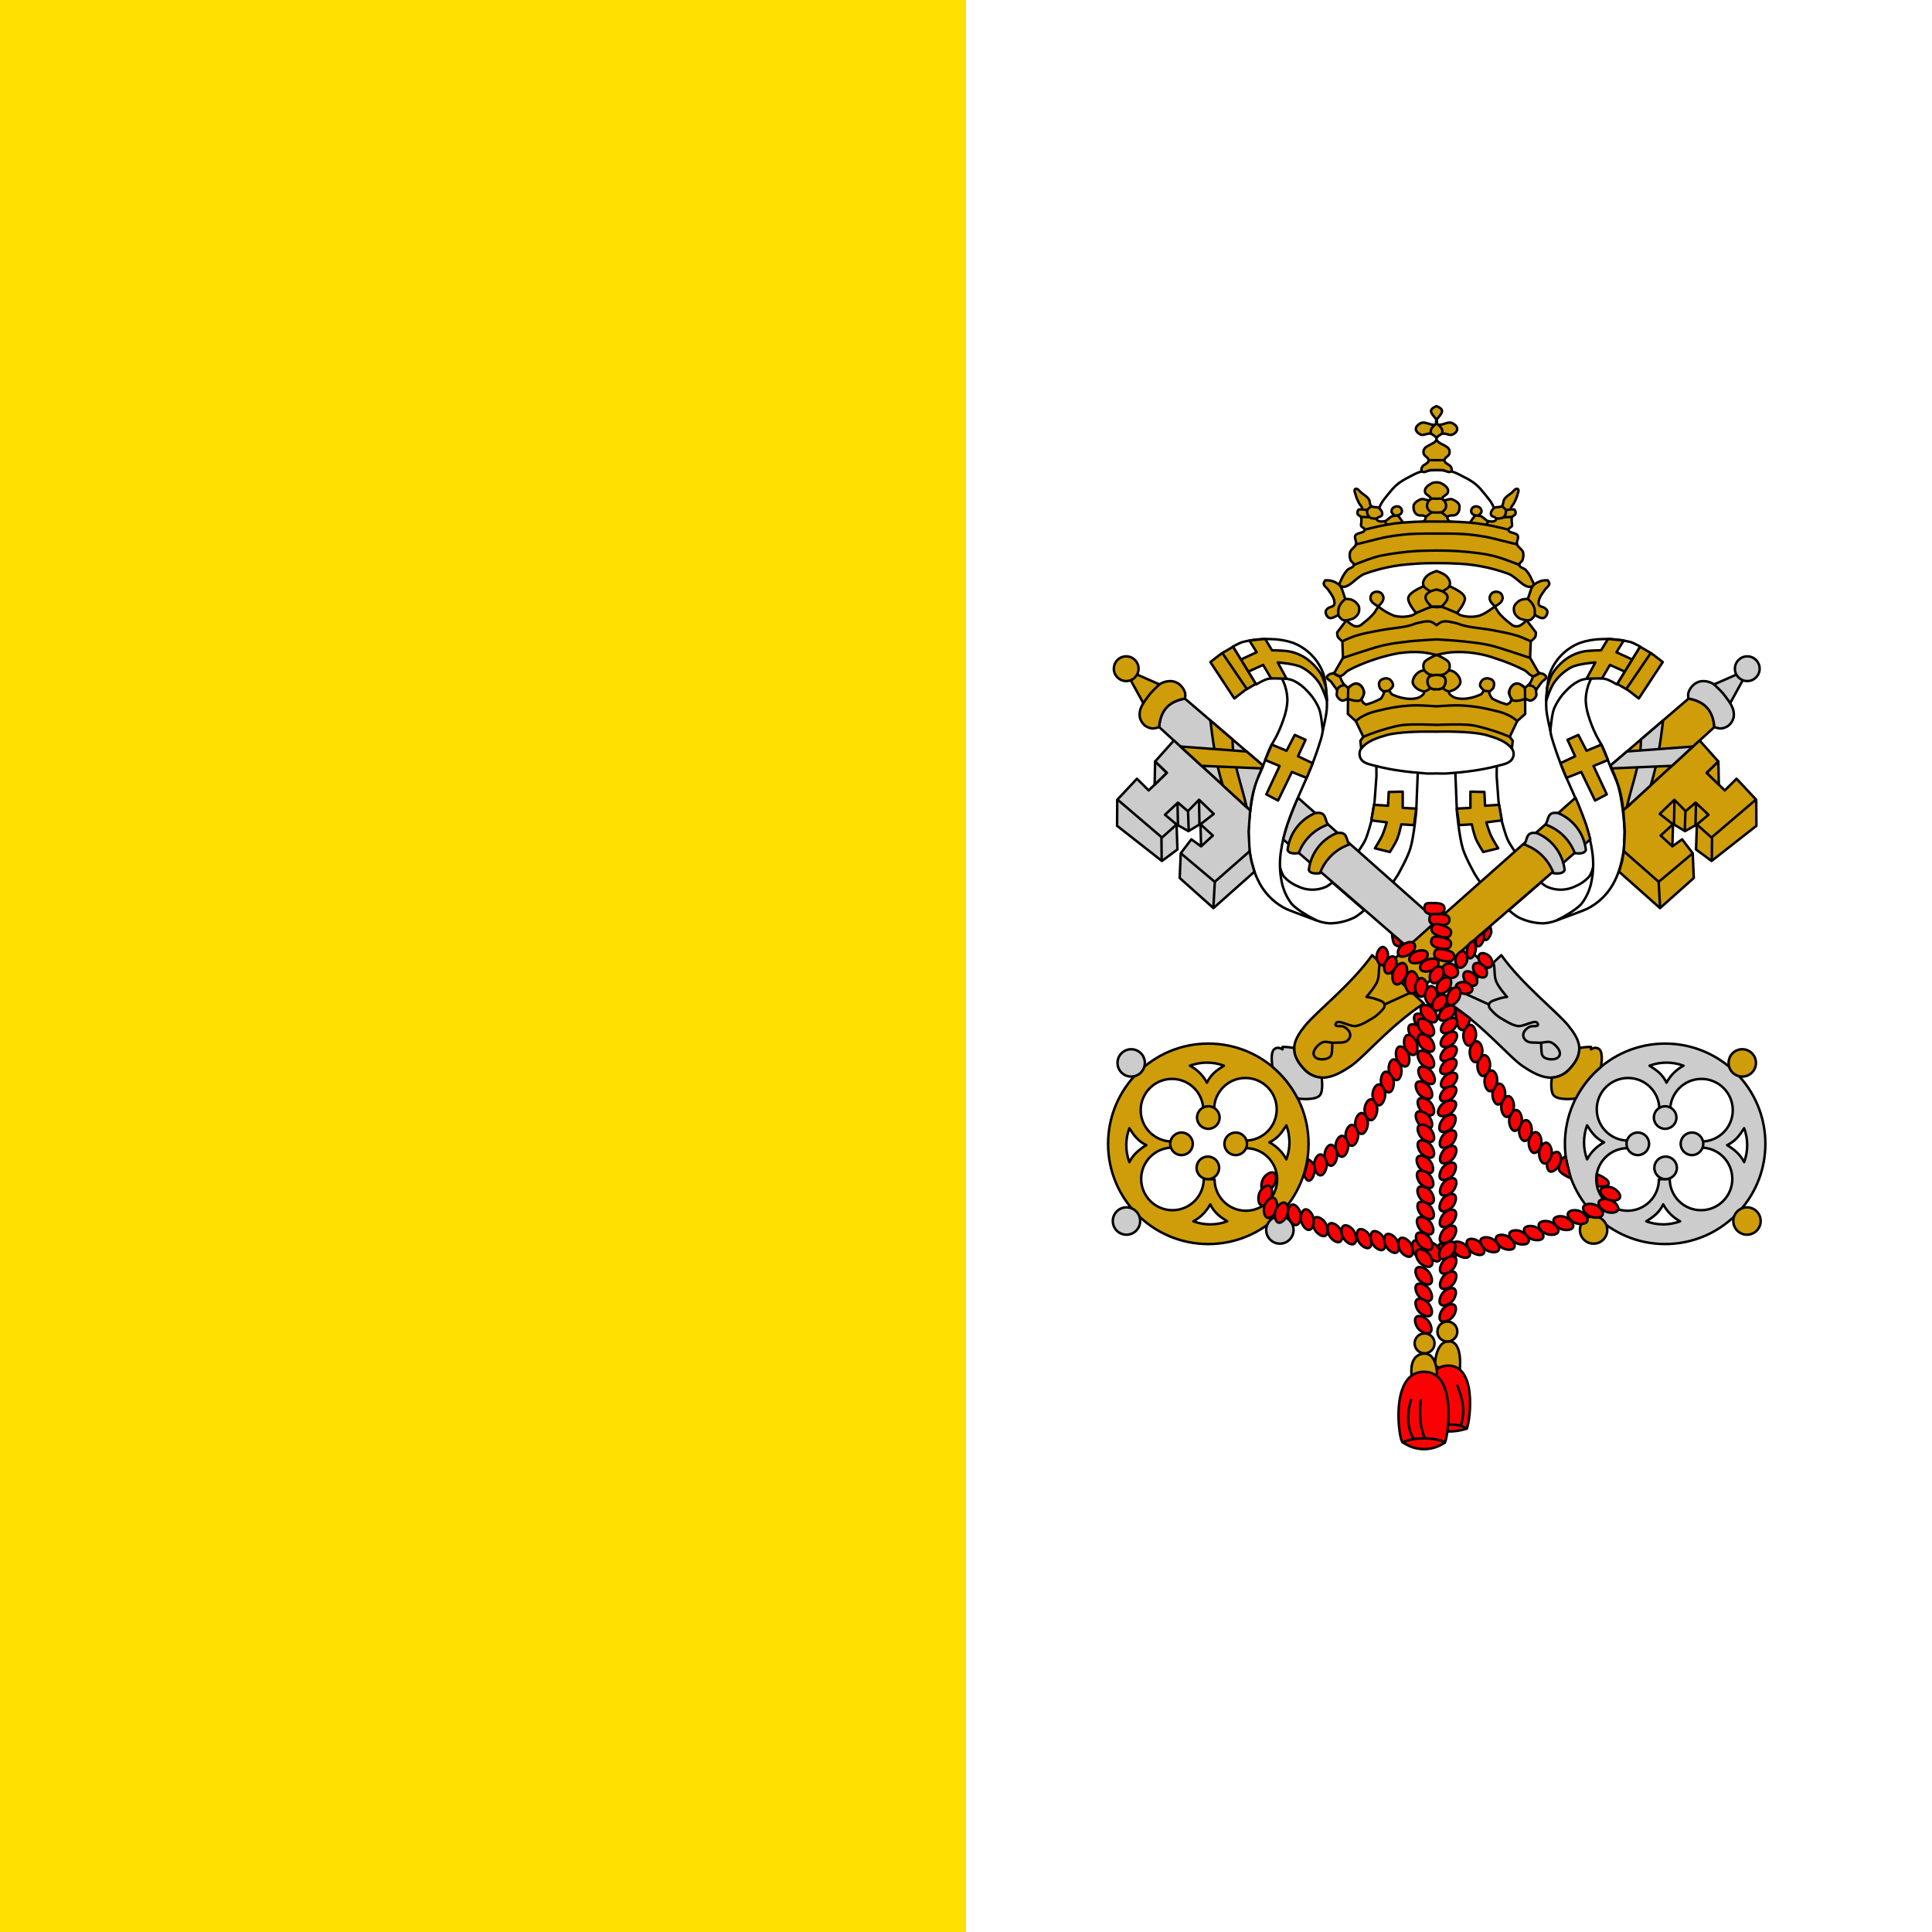
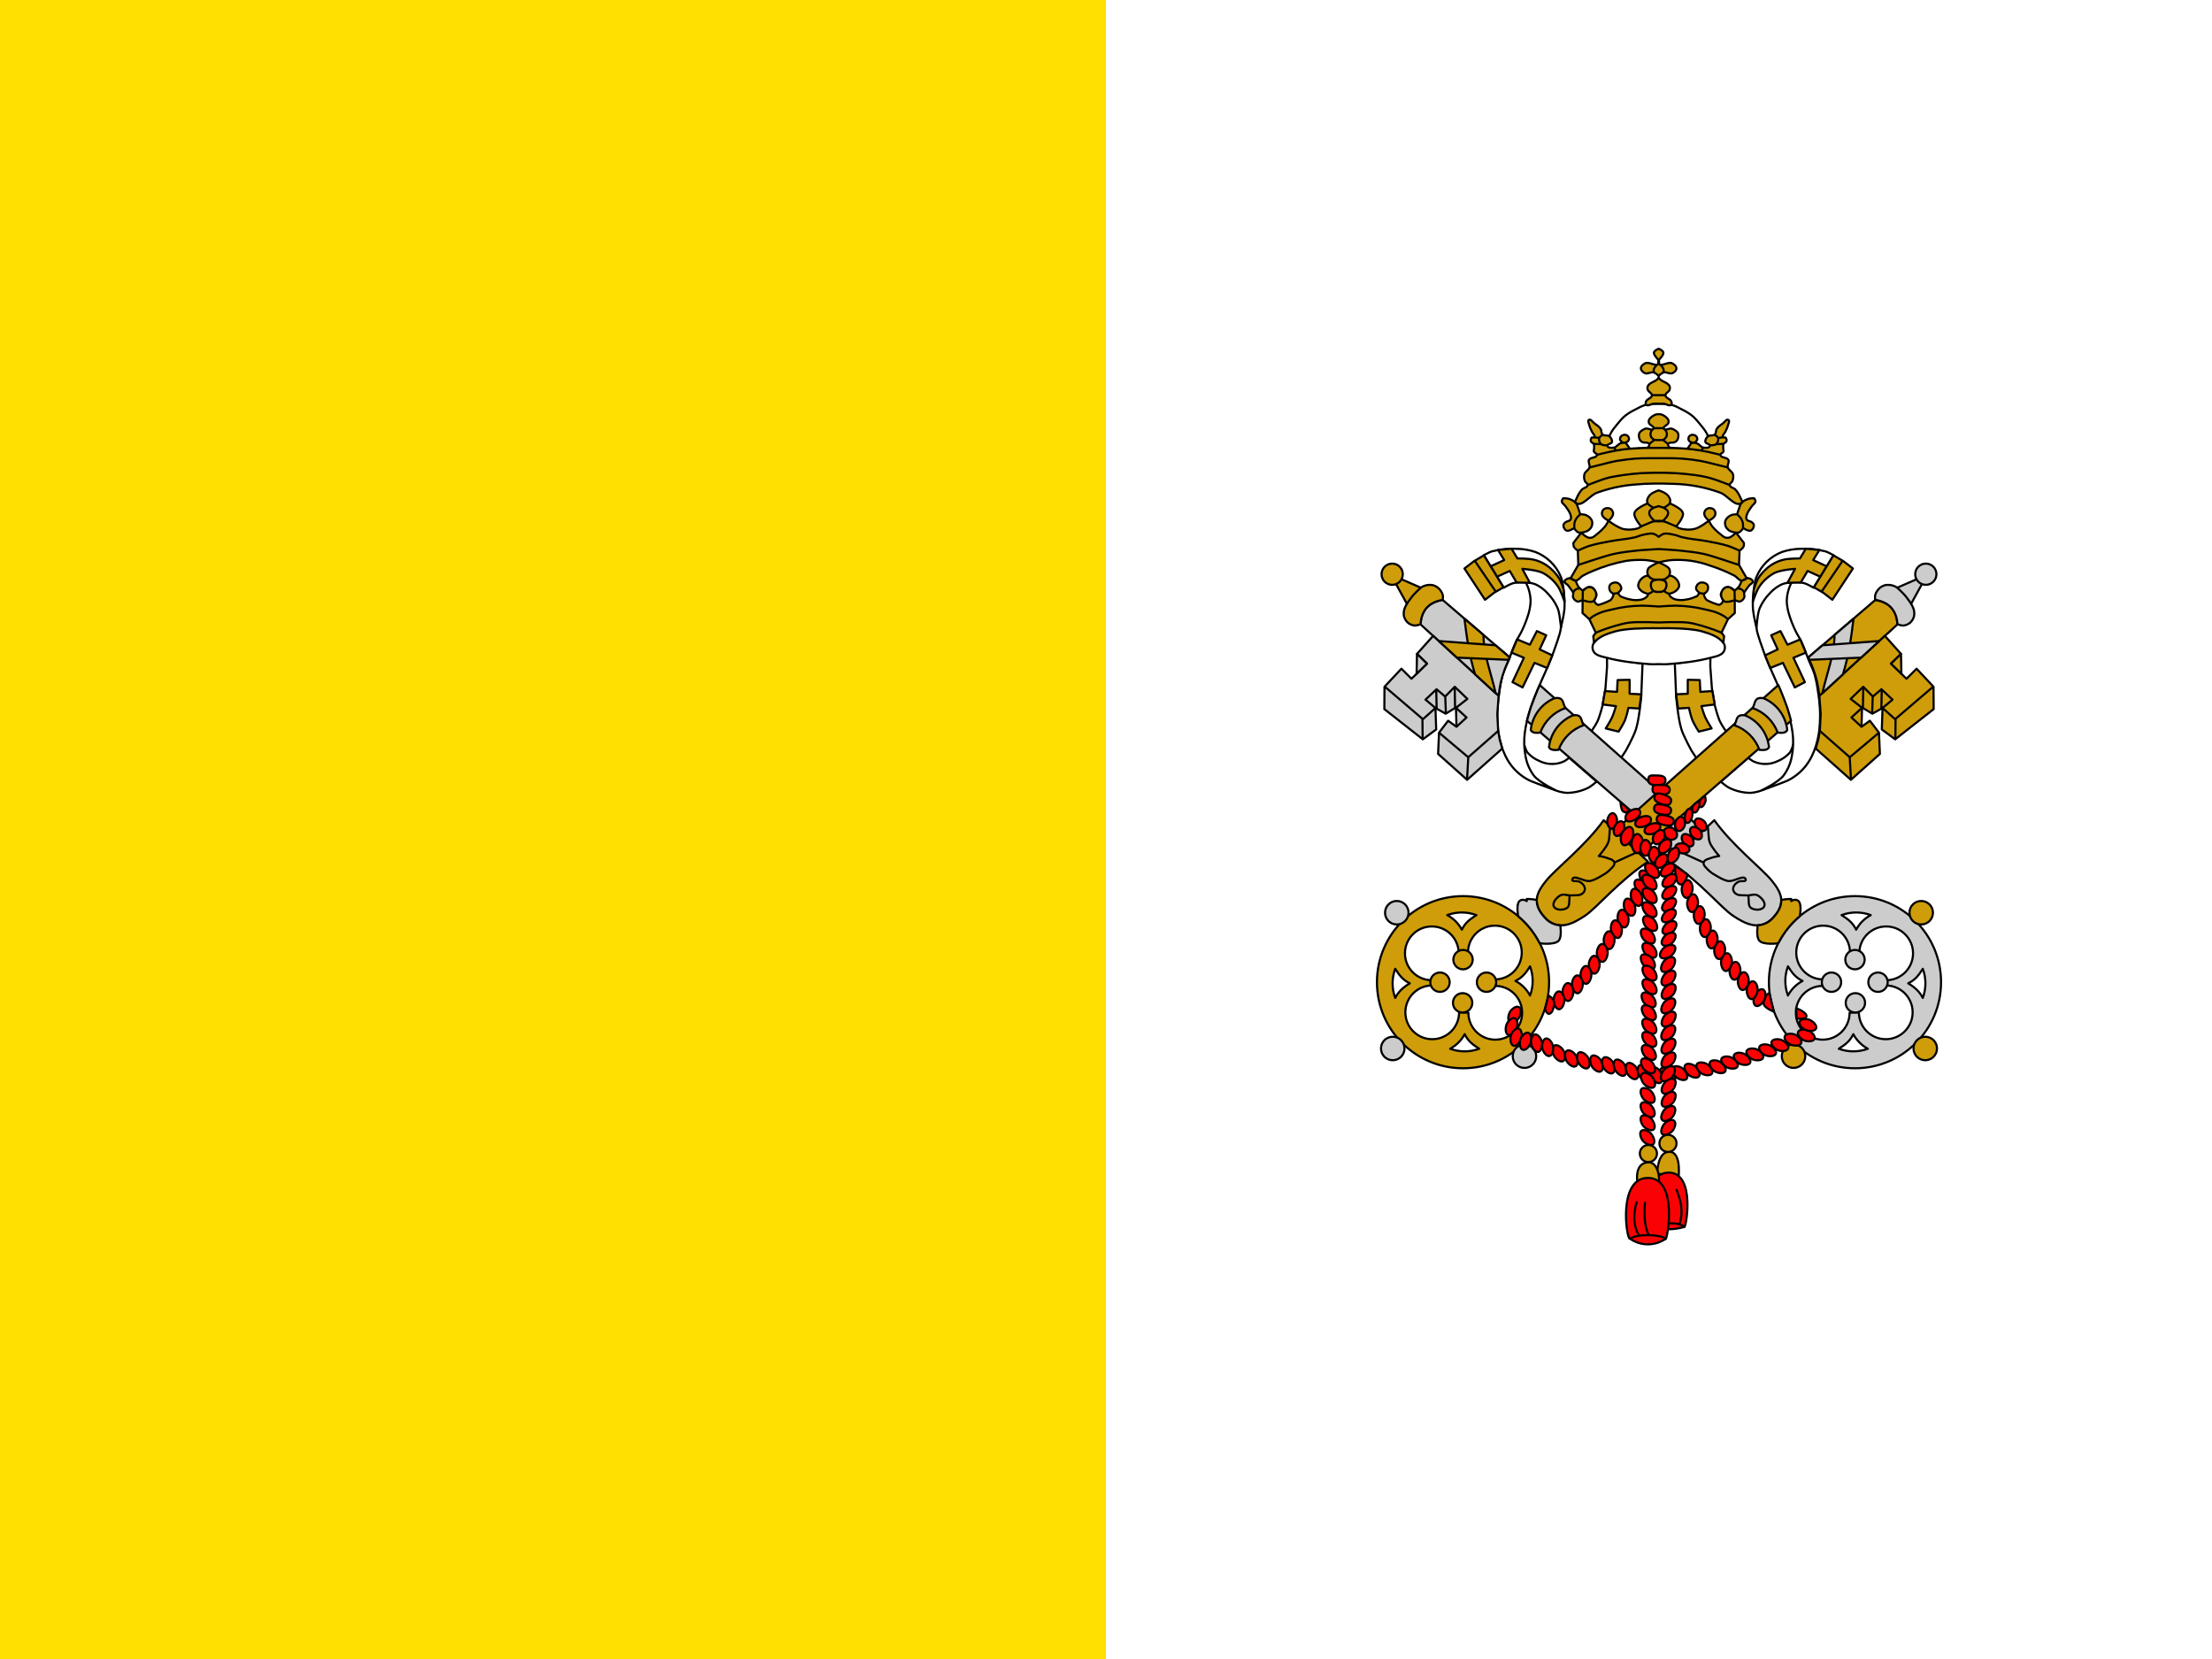
- <svg xmlns="http://www.w3.org/2000/svg" xmlns:xlink="http://www.w3.org/1999/xlink" id="flag-icons-va" viewBox="0 0 512 512">
-   <path fill="#fff" d="M256 0h256v512H256z" />
-   <path fill="#ffe000" d="M0 0h256v512H0z" />
+ <svg xmlns="http://www.w3.org/2000/svg" xmlns:xlink="http://www.w3.org/1999/xlink" id="flag-icons-va" viewBox="0 0 640 480">
+   <path fill="#fff" d="M320 0h320v480H320z" />
+   <path fill="#ffe000" d="M0 0h320v480H0z" />
  <g stroke="#000" stroke-linejoin="round" stroke-width="3.2">
-     <g fill="#ce9d09" stroke-linecap="round" transform="scale(.2048)">
+     <g fill="#ce9d09" stroke-linecap="round" transform="translate(123)scale(.192)">
      <g id="va-a">
        <path fill="#fff" d="m1781 990.3 16.2 3.8 25.6 4.2 11.8 1.3-2 50s-2.9 33-7.8 48.9c-3.6 11.7-15.7 33.2-15.7 33.2l-7.7 11.7-45.4-39.3s7.8-11 10.6-17c3.5-7.5 7.7-23.8 7.7-23.8l4.4-26 2.4-32.7zm-57 151.5 41.4 36s-8.4 7.4-13.4 9.7a74 74 0 0 1-31.6 7.3 58 58 0 0 1-22.3-6.2c-15.7-7.2-33-14.7-43.2-28.7-3.6-5-5-11.6-4.9-17.7.2-7 6.3-19.9 6.3-19.9s2.4 8.7 5.1 12a49 49 0 0 0 17.6 12.4 43 43 0 0 0 36.2 1.1c3.3-1.3 8.9-6 8.9-6z" />
        <path fill="#fff" d="M1658.7 877.7s3.2 6.6 4.2 10.1q2.9 9 3 18.6a79 79 0 0 1-3.2 18.6 171 171 0 0 1-10.3 26.3c-2.6 5.4-6 10.3-8.6 15.8-4.1 8.7-7 18-10.6 26.8-3 7.5-6.9 14.7-9.2 22.4-3 10.2-4.5 20.9-6 31.4a230 230 0 0 0-2.3 27.5c0 11 .3 22 2.3 32.6s5 21.2 9.8 31a79 79 0 0 0 31.8 34.8c5.5 3.4 11.9 5.3 18 7.8 8.3 3.3 25.4 9.3 25.4 9.3s-23.6-11.6-31.8-21.4a68 68 0 0 1-12.8-28.9 112 112 0 0 1-1.2-36.6 196 196 0 0 1 9.2-38.3c4.2-13.2 10-25.9 15.4-38.6 3.9-9.3 8.3-18.2 12-27.5q6.9-16.4 12.4-33.2c2.1-6.9 4.8-13.7 5.4-20.9a76 76 0 0 0-2.2-23.4 89 89 0 0 0-11.8-30.6 41 41 0 0 0-14.8-13.2c-5.7-2.9-12.5-5.4-18.9-4.1-2 .4-5.2 3.7-5.2 3.7" />
        <path fill="#fff" d="M1711.6 945.6s4.4-18 5.2-27.2q.8-11.8-.6-23.7c-1-8.7-1.5-17.8-4.9-25.9a68 68 0 0 0-38.2-37 92 92 0 0 0-28-4.8 130 130 0 0 0-38 4c-4 1.4-11.7 5.7-11.7 5.7l30 49s9.3-5.6 14.5-7a55 55 0 0 1 17-1.2c5.8.4 11.7 1 17 3.3a57 57 0 0 1 17.6 13.3 74 74 0 0 1 15 22c3 7.5 3.5 16 4.6 24.2.3 1.7.5 5.3.5 5.3" />
        <path d="M1717 906.7s-5.3-16.6-10.3-23.5a64 64 0 0 0-22.3-19.8c-9.4-4.7-31-6.2-31-6.2l11.4 21-20-.4-10.3-17.4-19.3 8.7-9.5-15.7 20.4-9.4-9.4-15.2 20.4-2 8.9 14.7s15.9 0 23.6 1.7a58 58 0 0 1 27.5 14.4 68 68 0 0 1 12 14.2c3 5.1 6.5 16.7 6.5 16.7z" />
        <path d="m1581.7 845 31.8 46.7m-18-54.8-15 8.8-14.3 11 31 47.1 13.7-10.6 14.1-8.2zm58.3 199 17.9-37 19.1 7.7 7.8-19-19-9 9.8-21.3-14-6.3-10.6 20.5-19.2-8-8.4 20 18.6 7.7-17.2 36.7zm143.2-11.1 18.1-.4v21l17.6.9-3 21.4-16.4-1s-2.7 12.5-5.1 18.4c-2.5 6.2-9.7 17.4-9.7 17.4l-19.4-4.8s7-11 9.7-17c2.4-5.4 5.7-16.6 5.7-16.6l-20-2.5 3.5-20.2 18.1 1.2z" />
      </g>
      <use xlink:href="#va-a" width="100%" height="100%" transform="matrix(-1 0 0 1 3717.8 0)" />
      <path fill="#fff" d="m1756.7 735.6-27.5 29.4 17 51 9.6 35.8-27.7 25.8 50.7 71-17.4 19.9a12 12 0 0 0-2.1 8.6q.5 4.3 3.6 7.3c4.5 4.1 11.3 5.1 17.3 6.7 21 5.6 42.9 8 64.6 9.7 4.7.4 14 0 14 0s9.4.4 14.1 0c21.8-1.6 43.6-4.1 64.7-9.7 6-1.6 12.7-2.6 17.3-6.7a12 12 0 0 0 1.4-15.9l-16.3-36 51.8-55.4-19.7-17.9-.5-43.2 17-51-25.5-25.7-23-61.2s-4.7-17.1-8.8-25c-2.4-4.6-5.8-8.7-9.2-12.8-4-4.9-8-9.9-12.8-13.9a85 85 0 0 0-14.6-9c-5.5-2.9-11-6-16.9-7.5-6.1-1.5-19-1.5-19-1.5s-12.7 0-18.9 1.5c-6 1.6-11.4 4.6-16.8 7.5a85 85 0 0 0-14.6 9c-4.9 4-8.9 9-12.9 13.9-3.3 4-6.7 8.2-9.1 12.9-4.1 7.8-8.9 24.9-8.9 24.9z" />
      <path d="M1963.3 933.1s-3.2-2.8-5-4a65 65 0 0 0-12-6c-5.5-2.2-11.5-3.3-17.3-4.7a197 197 0 0 0-44.3-5.7c-8.6 0-25.8 1.3-25.8 1.3s-17.2-1.3-25.8-1.3a195 195 0 0 0-44.3 5.7c-5.9 1.4-11.8 2.5-17.4 4.7a65 65 0 0 0-12 6c-1.7 1.2-5 4-5 4m218.8-42.7s-5.2-5.2-8.6-5.9a9 9 0 0 0-6.6 1.5 13 13 0 0 0-4 15.2c.8 2 2 4.3 4.1 5.2 4.8 1.9 15.4-2 15.4-2zm5.1-3.6c5.8.2 8 3.2 9.5 6.5m-243.2-2.9-.3 14s10.5 3.9 15.3 2c2-.9 3.4-3.1 4.2-5.2a13 13 0 0 0-4-15.2 9 9 0 0 0-6.6-1.5c-3.5.7-8.6 6-8.6 6zm-5.2-3.6c-5.8.2-8 3.2-9.4 6.5m198.1 1.4-8.4-1m-130 1 8.4-1m76 .8c-2.9-.4-7.6-4.2-7.6-4.2m-22.8 4.2c2.8-.4 7.6-4.2 7.6-4.2m141-19.3s-4.3 3.3-7.4 3.8l-1.2.7s-2 5.7-3.6 8.2a45 45 0 0 1-6.5 6.2s-4.8-4.1-7.7-5q-3.2-.8-6 .3a11 11 0 0 0-4.8 4.3c-1.4 2-2.7 4.6-2.6 7 .1 3 3.9 8.3 3.9 8.3l-2.6 4.5-3.7 2.3a90 90 0 0 1-19-7.5 19 19 0 0 1-4.4-9s4.5-2.7 5.6-5c1.2-2.5 1.6-6 .2-8.4-1.6-2.6-5.3-4-8.4-4a9 9 0 0 0-6.3 2.7c-1.6 1.8-3 4.5-2.5 7 .4 2.4 4.7 5.7 4.7 5.7s-1.8 4.6-3.8 5.5c-6 2.5-10 4-15.3 4.8a39 39 0 0 1-16.3 0 17 17 0 0 1-9-5.5c-.6-.9-.8-3-.8-3s6.5-1.7 9-3.7c2.6-2 5.3-4.6 5.9-7.8.5-3.2-1.2-6.6-3-9.2a18 18 0 0 0-7.6-6c-1.3-.6-4.3-.7-4.3-.7l-1 .9a15 15 0 0 1-4.7 3.8h-.1l-.2.1-1.1.6-.8.1-2.4.8s3.8 1.2 5 2.8q.9 1.4 1 3.3l.2 2q0 1.8-.7 3.4a9 9 0 0 1-1.7 3.5q-.7.9-1.6 1.4 0 0 0 0l-.2.1q-1.6 1-3.3 1.5c-1.4.4-4.2.1-4.3.1s5.5 0 7.6-1.6l.2-.1a11 11 0 0 0 3.8-7.2v-3q-.4-2.5-2.2-4.2c-2.4-2.1-9.3-2.4-9.4-2.4s-7 .3-9.4 2.4a8 8 0 0 0-2.3 4.2v3.1l.5 2.3q1 3 3.3 4.9l.2.1c2.2 1.6 7.6 1.6 7.7 1.6-.1 0-3 .3-4.3 0q-1.8-.6-3.4-1.6h-.1v-.1q-1-.5-1.7-1.4a9 9 0 0 1-1.7-3.5q-.5-1.6-.7-3.3l.2-2.1q.3-1.9 1.1-3.3c1.1-1.6 5-2.8 5-2.8l-2.5-.8-.7-.1-1.2-.6h-.1l-.1-.1a15 15 0 0 1-4.8-3.8l-1-.9s-3 0-4.2.7a18 18 0 0 0-7.6 6c-1.8 2.6-3.5 6-3 9.2s3.3 5.8 5.8 7.8c2.6 2 9 3.7 9 3.7s-.2 2.1-.8 3a17 17 0 0 1-9 5.5 39 39 0 0 1-16.3 0 59 59 0 0 1-15.2-4.8c-2-1-3.9-5.5-3.9-5.5s4.4-3.3 4.8-5.8c.4-2.4-1-5-2.6-6.9a9 9 0 0 0-6.2-2.8c-3.1 0-6.8 1.5-8.4 4.1-1.5 2.4-1 5.9.2 8.4 1 2.3 5.6 5 5.6 5a19 19 0 0 1-4.5 9 89 89 0 0 1-19 7.5l-3.6-2.3-2.6-4.5s3.7-5.2 3.8-8.2c.2-2.5-1.1-5-2.5-7.1a11 11 0 0 0-4.8-4.3q-2.8-1.1-6-.2c-3 .8-7.7 4.9-7.7 4.9s-4.8-3.8-6.5-6.2a49 49 0 0 1-3.7-8.2l-1.2-.7c-3-.5-7.3-3.8-7.3-3.8l-4.4 1s-4.1 2.1-4.2 4c0 2.8 3.8 4 5.5 6l4.1 5.7c1.2 1.8 2.9 3.4 3.5 5.5.6 2.3-1 5 0 7.2 1.2 2.7 3.7 5.4 6.7 6 2.6.5 7.6-2.6 7.6-2.6l-.2 19.9 10.3 9.3 9.7 20.3-3.8 5.2 1.1 10c7.5-9.6 20.5-13.8 32.2-17.2 15.7-4.5 44.6-4.8 58-4.7l7.3.1s44.3-1.4 65.2 4.6c11.7 3.4 24.7 7.6 32.2 17.2l1.2-10-3.9-5.2 9.7-20.3 10.3-9.3-.1-19.9s5 3.1 7.6 2.6c3-.6 5.5-3.3 6.7-6 1-2.2-.7-4.9 0-7.2.6-2 2.2-3.7 3.4-5.5q2-3 4.2-5.6c1.7-2.1 5.5-3.3 5.4-6 0-2-4.1-4.2-4.1-4.2zm-148.4-2.6c1 1 3 2.8 4.8 3.8l.2.1q.8.4 2 .7c2.8.8 7.8.3 8 .3h0c.1 0 5.1.5 8-.3l2-.7.2-.1c1.7-1 3.7-2.9 4.8-3.8q.8-1 1.3-2.2c1.1-2.7 1-6.1-.2-8.7-1.6-3-5.2-4.5-8.1-6.3-2.5-1.5-8-3.7-8-3.7a69 69 0 0 0-8 3.7c-3 1.8-6.6 3.3-8.1 6.3-1.3 2.6-1.4 6-.2 8.7q.5 1.2 1.3 2.2" />
      <path d="M1980.8 829.8s-11-5-16.6-6.9c-10.4-3.3-21.3-5.2-32-7.3-12.5-2.4-25.2-3-37.6-6-3.9-.8-7.5-2.7-11.5-3.5-5.4-1.1-11-2.9-16.4-1.7-3 .6-7.8 4.6-7.8 4.6s-4.9-4-7.8-4.6c-5.4-1.2-11.1.6-16.5 1.7-4 .8-7.6 2.7-11.4 3.6-12.4 2.9-25.2 3.5-37.7 6-10.7 2-21.5 3.9-32 7.2-5.6 1.8-16.5 6.9-16.5 6.9m197.4-45.1s5.4-2.9 7.3-5a10 10 0 0 0 2.7-5.3 9 9 0 0 0-2.3-6.5 9 9 0 0 0-6.2-2.2q-3 0-5.3 1.8a9 9 0 0 0-3 5.6c-.3 1.8.5 3.7 1.3 5.3a33 33 0 0 0 5.5 6.3m-151 0s4.1-3.8 5.4-6.3a9 9 0 0 0 1.4-5.3 9 9 0 0 0-3-5.6 8 8 0 0 0-5.3-1.8 9 9 0 0 0-6.3 2.2 9 9 0 0 0-2.2 6.5c.1 2 1.3 3.7 2.6 5.2 2 2.2 7.3 5 7.3 5zm-41.2 18-11.9 15.6s0 4 .8 5.8a24 24 0 0 0 5.9 5.7l.8 21.4-11.3 19.6-1 .2 7.3 3.8 1 .1c4.4-.3 7-5.2 10.9-7.4q7.3-4 15.2-7.2a240 240 0 0 1 50-15.1 142 142 0 0 1 29.5-1.2c6.6.5 19.4 3.4 19.5 3.4 0 0 12.9-3 19.5-3.4a141 141 0 0 1 57.8 8.3 240 240 0 0 1 36.9 15.2c3.8 2.2 6.5 7 10.8 7.4h1l7.3-4-1-.1-11.3-19.6.9-21.4s4.6-3.3 5.8-5.7c1-1.7.8-5.8.8-5.8l-11.9-15.6s-6 6-9.9 7.3q-3.2.9-6.5 0c-2.5-.8-4.4-2.9-6.5-4.5a84 84 0 0 1-12.9-12.1 70 70 0 0 1-5.3-8.7s-12.9 10.1-20.6 12.1c-7.6 2-16 1.6-23.5-.6-1.9-.6-5-3-5-3a42 42 0 0 0-26.4-8 42 42 0 0 0-26.4 8s-3.2 2.4-5 3a45 45 0 0 1-23.6.6 82 82 0 0 1-20.6-12.1s-3.1 6-5.3 8.7a84 84 0 0 1-12.9 12.1c-2 1.6-4 3.7-6.5 4.5q-3.2.9-6.4 0a37 37 0 0 1-10-7.3" />
      <path d="M1985.9 796.4s.4-5.7-.2-8.5a21 21 0 0 0-3.1-7c-1.5-2.3-5.7-6-5.7-6m-1.4 27.8s3.4.1 4.9-.6c2.6-1.3 6-6.3 6-6.3s6.7 4.6 10.4 4c1.8-.2 3.2-1.8 4.2-3.4a8 8 0 0 0 1.2-5.7c-.3-1.5-1.6-2.6-2.8-3.6-2.3-2-6.4-1.7-7.9-4.2-1.2-2-.5-4.9.2-7.1 1.4-4.8 4.7-8.7 7.5-12.8 1.7-2.6 5.3-4.4 5.6-7.5.2-1.6-2-4.6-2-4.6s-5.2-.1-7.7.6c-4 1.2-8.3 3-11.2 6.1-2.4 2.6-3 6.4-4.3 9.7-1 2.5-2.5 7.7-2.5 7.7s-6 0-8.7 1.2a17 17 0 0 0-8.7 7.7c-1.2 2.7-1 6.2 0 9 1.1 3 3.5 5.3 6.1 7 2.9 1.8 9.7 2.8 9.7 2.8M1740.8 775s-4.1 3.6-5.6 5.8a21 21 0 0 0-3.2 7.1c-.6 2.8-.1 8.5-.1 8.5m-17-45.5s-2.2 3-2 4.6c.4 3.1 4 5 5.7 7.5 2.7 4.1 6 8 7.5 12.8.6 2.2 1.3 5 .1 7-1.4 2.6-5.6 2.4-7.8 4.3-1.2 1-2.5 2.1-2.9 3.6a8 8 0 0 0 1.2 5.7c1 1.6 2.5 3.2 4.3 3.4 3.6.6 10.3-4 10.3-4s3.5 5 6 6.3c1.5.7 5 .6 5 .6s6.8-1 9.7-2.9c2.5-1.6 5-4 6-6.8 1-2.9 1.3-6.4 0-9.1a17 17 0 0 0-8.7-7.7c-2.6-1.3-8.7-1.2-8.7-1.2s-1.4-5.2-2.4-7.7c-1.3-3.3-2-7.1-4.4-9.7a25 25 0 0 0-11.2-6.1c-2.5-.7-7.7-.6-7.7-.6m135.6 14.3 8.4-2.4 8.3 2.4m-14.5 20s-6.5-5.8-7.7-9.8a8 8 0 0 1 .4-5.5c1.2-2.2 5.9-4.7 5.9-4.7s-7.1-3.4-9-6.6a9 9 0 0 1-.5-6.3 17 17 0 0 1 5.8-8c3.2-2.7 11.3-5.4 11.3-5.4s8 2.7 11.2 5.3a17 17 0 0 1 5.9 8.1c.5 2 .4 4.4-.6 6.3-1.9 3.2-9 6.6-9 6.6s4.8 2.5 6 4.7c.8 1.6.9 3.7.3 5.5-1.2 4-7.7 9.9-7.7 9.9l-6.1.4zm22.7-26.8s13.4 5.7 18 11.1c1.2 1.5 2.3 3.5 2.2 5.5-.5 7-10.3 18.2-10.3 18.2l-20-8.3h-12.9l-20 8.3s-9.8-11.3-10.2-18.2c-.2-2 1-4 2.2-5.5 4.5-5.4 18-11.1 18-11.1" />
      <path d="m1844.4 669.2 8-6.2 6.5.2-6.6-.2s-3.6-2.4-4.6-4.2a9 9 0 0 1-1-6c.5-2.7 2-5.5 4.4-6.9 2.3-1.3 7.8-.5 7.8-.5s5.5-.8 7.7.5c2.4 1.4 3.9 4.2 4.5 6.8.4 2 0 4.3-1 6-1 1.9-4.6 4.3-4.6 4.3l-6.7.2 6.5-.2 8 6.2m52.7 5.1-2.7 4.7m32.6-20-7.5 1m8.5 8.8-11.5.6m-1.5-13.8c1.5 1 4.2 2.9 4.6 4.6a10 10 0 0 1-3.1 9.2c-2.4 2-9.3 1.5-9.3 1.5m-181.7 33.6 17-4.2c8-2 16-4.2 24.2-5.7q14-2.4 28-3.5c11.8-.9 35.3-.6 35.3-.6s23.5-.3 35.2.6q14 1 28 3.5c8.2 1.5 16.2 3.8 24.3 5.7l17 4.2m-171.6-30.2 2.7 4.7m-32.7-20 7.5 1m-8.5 8.8 11.5.6m-6.4 16s12.5-3.2 18.8-4.5q10.5-2.2 21-3.7 12-1.4 24.3-2c9.6-.4 28.9-.3 28.9-.3s19.2 0 28.9.4a284 284 0 0 1 45.2 5.6c6.3 1.3 18.9 4.5 18.9 4.5M1781.6 671s-6.8.5-9.2-1.5c-2.5-2-4-6-3.2-9.2.7-2.4 5.6-5.2 5.6-5.2m63.1 74c-12 .8-24 1.5-35.8 3.7a220 220 0 0 0-36.2 9.7c-11.1 4-22.9 22.6-32 15.2-2-1.6.7-5 1.6-7.4a43 43 0 0 1 7.8-12.6c2.4-2.7 8-3 8.5-6.6.5-2.6-3.4-4-4.3-6.6a17 17 0 0 1-.5-10c1.2-4.1 6.5-6.2 7.7-10.3 1-3.6-2.5-7.8-.9-11.2 2.2-4.2 11.4-2.7 12-7.4.4-2.3-3.8-3-4.5-5.1-.6-1.6.3-3.3.3-5 0-2.1.4-4.5-.6-6.5-.9-1.7-3.7-2.1-4.3-4a6 6 0 0 1 1.1-5.4c1-1 3.7.4 4.3-.9 1.4-2.6-2.5-5.3-3.7-8-1.4-3.2-3.2-6.3-4-9.7-.6-2.7-3-7-.6-8.3 2.8-1.6 5.5 3.2 8 5.1 3.4 2.5 7.2 4.8 9.5 8.3 1.7 2.5.7 6.5 3 8.6 2.6 2.5 7.7.5 10.4 2.9 2.4 2 4.5 5.5 3.8 8.5s-7.6 2.9-7 5.8c.9 3.4 7 3.2 10.4 2.5 2-.3 3.5-2.2 5.1-3.4 1.4-1 2.4-2.2 4-2.8 1.6-.8 5.3-1 5.3-1l-2.1-.5s-3.2-2.5-3.5-4.3a6 6 0 0 1 1.6-5 8 8 0 0 1 5.5-2.2c1.7 0 3.5.7 4.6 1.9a6 6 0 0 1 1.7 4.8 6 6 0 0 1-2.3 3.7 13 13 0 0 1-4.6 1.5l2.3.6 6.1 8.5 26.6-1.5s3.3-3.3 2.6-5.2q-1-2.7-5.7-2.5c-8.5.4-10.3-6.8-10-12 .3-4.4 5.5-7.3 9.5-9 4-1.5 10.8 3.7 12.6-.1 1.5-3.3-5.8-5-7-8.5-.5-1.5-.5-3.4.2-4.8 1.8-3.6 5.7-6 9.4-7.7 1.6-.7 5-.8 5-.8s3.6.1 5.1.8c3.7 1.7 7.6 4.1 9.4 7.7.7 1.4.7 3.3.2 4.8-1.1 3.5-8.5 5.2-7 8.5 1.8 3.8 8.7-1.4 12.6.2s9.2 4.5 9.5 8.9c.3 5.2-1.4 12.4-10 12q-4.7-.2-5.7 2.5c-.6 1.9 2.7 5.2 2.7 5.2l26.5 1.5 6.1-8.5 2.3-.6s-3.3-.5-4.5-1.5a6 6 0 0 1-2.3-3.7c-.2-1.7.5-3.6 1.6-4.8s3-1.9 4.6-1.9q3.2 0 5.5 2.2c1.2 1.2 2 3.2 1.6 5s-3.5 4.3-3.5 4.3l-2.1.5s3.7.2 5.4 1c1.5.6 2.6 1.9 3.9 2.8 1.7 1.2 3.1 3 5.1 3.4 3.5.7 9.6 1 10.3-2.5.7-3-6.1-2.9-6.8-5.8-.7-3 1.3-6.5 3.7-8.5 2.7-2.4 7.9-.4 10.5-2.9 2.2-2 1.3-6 3-8.6 2.3-3.5 6-5.8 9.4-8.3 2.5-1.9 5.3-6.7 8-5.1 2.4 1.4 0 5.6-.6 8.3-.8 3.4-2.6 6.5-4 9.7-1.2 2.7-5 5.4-3.7 8 .7 1.3 3.3-.2 4.3.9a6 6 0 0 1 1.1 5.4c-.6 1.9-3.4 2.3-4.3 4-1 2-.5 4.4-.5 6.6 0 1.6.8 3.3.3 4.9-.8 2.1-5 2.8-4.6 5.1.7 4.7 9.9 3.2 12 7.4 1.7 3.4-1.9 7.6-.9 11.2 1.2 4.1 6.5 6.2 7.8 10.3 1 3.2.4 6.8-.6 10-.8 2.5-4.7 4-4.3 6.6.6 3.6 6.2 3.9 8.6 6.6q4.9 5.5 7.7 12.6c1 2.3 3.7 5.8 1.7 7.4-9.2 7.4-21-11.1-32-15.2a220 220 0 0 0-72-13.4c-7-.4-21-.4-21-.4s-14 0-21 .4m31.1-133.7-10.1.1-10.2-.1m17-33.9c2.6-5.6-2-9.7-6.8-13.8-4.8 4-9.4 8.2-6.8 13.8m14.1 46.8c3.9.2 8.6 4.2 11.6 1.7 1.3-1.2.7-3.7 0-5.3-1.6-3.8-8.4-4.7-8.7-8.8-.3-3.5 5.1-5.2 6.3-8.5q.8-2.7 0-5.3c-2.8-6.6-14.5-7-16.6-13.7-.9-3 6-6.5 6.8-6.9 4.4-1.9 9.7 2.7 14 .8 3-1.2 6.1-4.1 6-7.3 0-3.4-3.6-6.3-6.8-7.7-6.1-2.6-16.2 6-20 .5-3.4-5.1 8.7-11.1 7-17-.7-2.9-7-5.3-7-5.3s-6.1 2.4-6.9 5.3c-1.6 5.9 10.5 11.9 7 17-3.7 5.5-13.8-3.1-20-.5-3.1 1.4-6.8 4.3-6.8 7.7 0 3.2 3.1 6 6 7.3 4.3 1.9 9.7-2.7 14-.8.9.4 7.7 4 6.8 6.9-2 6.7-13.7 7-16.5 13.7a8 8 0 0 0 0 5.3c1.1 3.3 6.6 5 6.3 8.5-.3 4.1-7.2 5-8.7 8.8-.7 1.6-1.4 4.1 0 5.3 3 2.5 7.7-1.5 11.6-1.7 2.4-.2 7.3 0 7.3 0s4.8-.2 7.3 0" />
      <path fill="none" d="M1953.7 953.5s-7.1-3-10.8-4.3a258 258 0 0 0-20-6.5c-6.6-1.8-13.2-3.7-20-4.5-14.6-1.6-44-.2-44-.2s-29.4-1.4-44 .2c-6.8.8-13.5 2.7-20 4.5a258 258 0 0 0-30.9 10.8M1966 731s-12-4.8-18.1-6.9q-7.6-2.7-15.5-4.8-9.6-2.3-19.4-3.5a387 387 0 0 0-54.1-3.4s-17.2.1-25.8.6a377 377 0 0 0-47.8 6.3q-7.8 2-15.4 4.8c-6.1 2.1-18 6.9-18 6.9m-14.2 120.4s17.5-6 26.4-8.7c9.1-2.8 18.2-6 27.5-8 11.2-2.5 22.6-3.7 34-5 11-1.1 33.3-2.3 33.3-2.3s22.2 1.2 33.3 2.4c11.3 1.2 22.8 2.4 34 4.8 9.3 2 18.3 5.3 27.5 8.1l26.4 8.7" />
    </g>
-     <g fill="#ccc" transform="scale(.2048)">
+     <g fill="#ccc" transform="translate(123)scale(.192)">
      <g id="va-b">
        <path d="m1533.3 904 101.2 86.8s-5.2 11.2-7.3 17a143 143 0 0 0-9.3 41l-118-108c1.7-24.7 15.6-33.5 33.4-36.8z" />
        <path d="m1519 958.2-24.3 27.2 15.2 14.6-23.5 22.8-15.2-15.1-25.5 27.2-.2 33.7 58 45.5 20.1-14.9-1.1-32.3 15.4 8.6 15.5-9.4.8 29.1-12.6-9.1-13.7 18-1.4 32 43.7 39 53-47.1-4-14.1-2.2-12.7-1.3-25.1 2-27.5z" />
        <path d="m1494.7 985.4-.6 30 15.6-15.3z" />
        <path fill="none" d="m1572 1140.4-1.9 34.3m-18.6-139.7.6 31.8m-14.8-17.3.9 25.8m-14.5-36.3.6 29m-21.4 15.2.3 30.6m24.7-9.7 44 37 45.1-39.6m-171-66.9 57.6 49.2 18.9-16.9-15-12.6 16.7-15.7 12.9 11.1 14.5-14.8 19 18.3-17.2 13.4 16 14.6-15.2 14" />
        <path d="m1901.3 1229.3 48.7 44.6 10.7 31.5-62.6-6.7-35.7-35.3-38-35.2-164-142.1s3.5-13.1 5.6-19.5q5-13.9 10.6-27.5l3-6.8 183 162.3z" />
        <path d="M1942.7 1236c27 38 72.7 73.7 86.5 90.9 13.9 17.2 22.8 33.5 2.6 55.5s-43 9.5-61.1-2.6-49.6-51.3-94.8-81.3z" />
        <path d="m1926.7 1299.8-35.2-16m41-38.2c2.4 8 .5 16.8 3.6 24.4 3 7.6 14 20 14 20s-7 1-10.3 2.2c-4.7 1.9-12 2.7-13.1 7.7-1 4.3 4 8 7 11.2q4.7 4.5 10.4 7.6c6.1 3.6 12.4 7.6 19.4 8.9 8.7 1.6 25.1-10.8 26.6-2 .6 3.6-7.4 1.3-10.7 3-7.8 3.8-11.6 12-4.8 17.8 4.4 3.7 11.3 2.4 17 2.9 5.5.4 11.7-2.8 16.5 0 5.6 3.2 12.7 11 9.7 16.8-3 6-14.5 5.8-20 2-4-3-2.9-9.5-3.5-14.4v-4.4" />
        <circle cx="2154.7" cy="1480.1" r="129.7" />
        <path fill="#fff" d="M2106.1 1485.7a40.5 40.5 0 1 0 40.5 40.4l14-.6a40.5 40.5 0 1 0 40.5-40.5l.6-7.9a40.5 40.5 0 1 0-40.5-40.5l-14-1.2a40.5 40.5 0 1 0-40.5 40.5z" />
        <circle cx="2154.7" cy="1446.1" r="14.6" />
        <circle cx="2189.4" cy="1480.1" r="14.6" />
        <circle cx="2155.3" cy="1511.2" r="14.6" />
        <circle cx="2119.3" cy="1480.1" r="14.6" />
        <path fill="#fff" d="M2152.2 1558.4c-5.3 11-12.6 16-21.9 22a63 63 0 0 0 43.8 0 54 54 0 0 1-21.9-22zm-76.5-80.2c-11-5.3-16-12.6-22-22a63 63 0 0 0 0 44 53 53 0 0 1 22-22zm159.2 3.6c11-5.3 16-12.6 22-21.9a63 63 0 0 1 0 43.9c-4.7-9.3-12-16-22-22zm-78.4-80.8c-5.3-11-12.6-16-22-22a63 63 0 0 1 44 0 53 53 0 0 0-22 22z" />
      </g>
      <g fill="#ce9d09">
        <g id="va-c">
          <path d="M1533.5 903.8s.7-5 0-7.4a23 23 0 0 0-6.6-10.2 20 20 0 0 0-9.2-4.6 25 25 0 0 0-17.7 4.2l-15 6.2-5.5 17.7s-3.2 5.6-4 8.7a23 23 0 0 0-.5 10.1c1 3.9 3.2 7.6 6.3 10.2a19 19 0 0 0 10.3 4 28 28 0 0 0 8.3-1.9c1.6-18.6 9.9-32.8 33.5-36.9z" />
          <path d="m1500.3 885.6-38.8-17-3.1 3 21 38.2s6-8.7 9.4-12.7c3.6-4.1 11.5-11.5 11.5-11.5z" />
          <circle cx="1457.3" cy="865.3" r="16" />
          <path d="M1566.2 932.3c3.4 28 7.3 55.9 16 83.8l31 28.5c-6.5-29.3-18.4-58.5-18.3-87.7z" />
          <path d="m1613 972.4-85.4-6.4 27.2 25 78 3.3 1.2-4zm105.4 94.6a62 62 0 0 0-37.9 37c-6.4.7-12.3.7-14.4-4a59 59 0 0 1 35.7-47.8c15-2.8 12.2 8.9 16.6 14.7zm27.5 25.8a62 62 0 0 0-37.9 37.2c-6.3.5-12.3.6-14.4-4.1a59 59 0 0 1 35.8-47.8c15-2.8 12.1 8.9 16.5 14.7zm312.8 261.9a72 72 0 0 0-15.1 1.5c.3 8-3 16.6-11.8 26.2a33 33 0 0 1-23.7 12s-2.8 17.7 2.6 23.3c6.3 6.6 27.1 3.9 27.1 3.9l1.8-1.1a130 130 0 0 1 31.9-39.8l.3-1.3s3-16.5-2.1-21.5c-2.4-2.3-6.6-3-11 0z" />
          <circle cx="2254.5" cy="1375.4" r="17.7" />
          <circle cx="2260.6" cy="1580" r="17.7" />
          <circle cx="2062.1" cy="1591.6" r="17.7" />
        </g>
      </g>
    </g>
-     <g fill="#ce9d09" transform="matrix(-.2048 0 0 .2048 761.5 0)">
+     <g fill="#ce9d09" transform="matrix(-.192 0 0 .192 837 0)">
      <use xlink:href="#va-b" width="100%" height="100%" />
      <use xlink:href="#va-c" width="100%" height="100%" fill="#ccc" />
    </g>
-     <g fill="#fa0204" transform="scale(.2048)">
+     <g fill="#fa0204" transform="translate(123)scale(.192)">
      <path id="va-d" d="M1869.2 1175.8c0 5.4-4.5 7.4-13.3 7.4q-12.9.1-12.7-7.9c.2-8 4-6.7 12.7-6.7 8.8 0 13.3 1.8 13.3 7.2z" />
      <use xlink:href="#va-d" width="100%" height="100%" x="6.4" y="14.3" />
      <path d="M1877.3 1208.7c-1.7 5-6.7 5.6-15 2.7-8.2-3-11.2-6.6-9.4-11.7s6-5 14.3-2.1c8.2 2.9 12 6 10.1 11z" />
      <path id="va-e" d="M1877.5 1222.5c-1 5.3-5.9 6.4-14.4 4.7q-12.7-2.5-11-10.3c1-5.3 5.3-5.8 13.8-4s12.7 4.3 11.6 9.6z" />
      <use xlink:href="#va-e" width="100%" height="100%" x="4" y="16.1" />
      <path d="M1921.7 1216.2c-2.6-.7-2.3-5.3-1.6-7.9 1.2-4 8.4-9.1 8.4-9.1s1.8 5.6 1 8.2c-1.2 3.7-4 9.8-7.8 8.8z" />
      <path d="M1912.3 1224.4c-2.8-.6-3.2-5.5-2.5-8.3 1.2-4.3 9.7-9.3 9.7-9.3s1.5 6 .5 8.8c-1.3 3.7-3.9 9.7-7.7 8.8zm-10.8 15.6c-4.3-1.1-3.8-8.8-2.6-13 1-3.6 3.7-9.2 7.2-8.3 4.2 1 4.2 8.3 3.1 12.5-.9 3.8-4 9.8-7.7 8.8z" />
      <path d="M1888.7 1252.2c-4.2-1-6-7.6-5.1-11.9s5.3-10.4 9.7-9.4c4.5 1 6 8.3 5 12.8-1 4.1-5.4 9.4-9.6 8.5zm-2.2 7.4c-1 5-7.5 6.8-11.5 5.5s-9.5-7.1-8.4-12.5c1.2-5.4 8.2-6.8 12.3-5.2 3.9 1.5 8.7 7.2 7.6 12.2zm-85-49.3s5.1 2.5 7.3 4.8c2.3 2.4 5.1 3.3 3.7 6.9s-5.8 2.4-8.1-.2c-2.1-2.3-3-11.5-3-11.5zm25.3 8.7c5.3 1.1 5.1 7.2 2.5 11-2.8 3.8-10.9 8.9-16.4 7.8s-4.8-7.8-1.8-11.7c2.9-3.6 10.6-8 15.7-7z" />
      <path id="va-f" d="M1844.3 1230.5c4.8 2.2 3.4 8.1 0 11.2-3.6 3.2-12.6 6.3-17.7 4-5.2-2.2-3-8.6.8-11.7 3.6-3 12-5.6 16.9-3.5z" />
      <use xlink:href="#va-f" width="100%" height="100%" x="14" y="10.7" />
      <path d="M1863 1250.7c4.8.7 6 7.4 4.6 11.7-1.6 4.5-7.5 10.6-12.5 9.8s-6-8-4.2-12.6c1.6-4.2 7.3-9.7 12-9z" />
      <path d="M1875.1 1265.3c4 2.3 3 9.6.4 13.6-2.7 4.1-9.8 8.6-14 6.2-4.2-2.5-2.7-10.3.2-14.4 2.8-3.8 9.5-7.6 13.4-5.4zm-86.1-39.9c4.3-.3 7.2 6 7.1 10.6 0 4.9-3.3 12.4-7.7 12.8s-7.3-6.7-7-11.6c.1-4.6 3.4-11.4 7.6-11.8z" />
      <path d="M1803 1237.7c4 .9 5 7.8 3.5 12.2-1.6 4.6-7 10.8-11.3 9.8s-5-8.6-3.2-13.2c1.6-4.3 6.8-9.8 11-8.9z" />
      <path d="M1815.8 1246.2c5 1.2 6 9.8 4.2 15.3-1.8 5.7-8.2 13.4-13.4 12.2s-5.8-10.7-3.7-16.5c1.9-5.3 8-12.1 12.9-11z" />
      <path d="M1826.2 1256.8c5-.6 9 7 9.3 12.8.3 6-3 15.4-8.2 16-5.3.7-9.2-7.9-9.3-14-.1-5.6 3.3-14.2 8.2-14.8z" />
      <path id="va-g" d="M1838.6 1265.7c4.5-.6 8.2 5.8 8.4 10.5.3 5-2.7 12.8-7.4 13.4-4.9.6-8.4-6.6-8.5-11.6 0-4.7 3-11.8 7.5-12.3z" />
      <use xlink:href="#va-g" width="100%" height="100%" x="12.8" y="10.4" />
      <path id="va-h" d="M1929.3 1250.9c-3.3 2.8-9.7.3-12.6-2.9-3.1-3.3-5.3-10.5-1.8-13.5 3.4-3 10.2.2 13.2 3.6 2.7 3.3 4.4 10 1.2 12.8z" />
      <use xlink:href="#va-h" width="100%" height="100%" x="-7" y="12.8" />
      <use xlink:href="#va-h" width="100%" height="100%" x="-19.5" y="23.5" />
      <path d="M1905.2 1281.2c-1.1 4.1-8 5.6-12.1 4.5-4.4-1-10.2-5.8-9-10.2 1.3-4.4 8.7-5.6 13-4.3 4.2 1.2 9.2 5.9 8 10z" />
      <path d="M1887.2 1278.2c3.6 2.5 2.8 10.5.4 14.9-2.6 4.5-9 9.5-12.9 6.8s-2.5-11.3.2-15.8c2.5-4.2 8.7-8.4 12.3-6z" />
      <path d="M1869.6 1287.5c4 2.4 3 9.6.4 13.6-2.7 4.1-9.8 8.6-14 6.2-4.2-2.5-2.7-10.3.2-14.4 2.8-3.8 9.5-7.6 13.4-5.4z" />
      <path id="va-i" d="M1831.3 1313c-3.4 3.1-.7 11.2 2.8 15.2 3.7 4.2 11.8 8.1 15.4 4.7s.3-12-3.6-16.1c-3.7-3.9-11.2-7-14.6-3.9z" />
      <use xlink:href="#va-i" width="100%" height="100%" x="-7.3" y="13.8" />
      <path id="va-j" d="M1820.8 1339.5c-4.3 1.8-4.8 10.2-3 15.3 1.8 5.3 7.9 11.9 12.5 10 4.6-1.8 4.7-11 2.6-16.3-2-4.9-7.8-10.7-12-9z" />
      <use xlink:href="#va-j" width="100%" height="100%" x="-10.5" y="14.9" />
      <path id="va-k" d="M1802.7 1371c-4.6 1-6.5 9.3-5.5 14.6 1 5.5 6 13 10.8 11.9s6.4-10.2 5.2-15.7c-1.2-5.1-6-11.8-10.5-10.8z" />
      <use xlink:href="#va-k" width="100%" height="100%" x="-10.1" y="15.9" />
      <path id="va-l" d="M1784 1403.3c-4.6.2-8 8-8 13.3 0 5.6 3.5 13.9 8.4 13.7s8.2-8.8 8-14.5c-.2-5.3-3.7-12.7-8.3-12.5z" />
      <use xlink:href="#va-l" width="100%" height="100%" x="-10.3" y="19.2" />
      <use xlink:href="#va-l" width="100%" height="100%" x="-22.4" y="37" />
      <use xlink:href="#va-l" width="100%" height="100%" x="-34.9" y="52.3" />
      <use xlink:href="#va-l" width="100%" height="100%" x="-47.8" y="66.5" />
      <use xlink:href="#va-l" width="100%" height="100%" x="-62" y="78.1" />
      <use xlink:href="#va-l" width="100%" height="100%" x="-75.6" y="90.6" />
      <path d="m1692.8 1500.2-5.3 20.6s3 7.3 6 7c5.5-.6 7-9 8-14.5 1-8.4-8.7-13.1-8.7-13.1zm324.4 13.1c1.6 6 15.3 11.3 15.3 11.3l-6.7-27.8c-5.7.2-9.5 12.4-8.6 16.4z" />
      <path d="M2016 1491c-4.3-1.8-10.5 4-12.7 8.9-2.3 5.1-2.4 14 2.2 15.9 4.6 1.8 11-4.8 13.1-10 2-5 1.7-13.1-2.6-14.9z" />
      <path id="va-m" d="M2000.8 1478.7c-4.7-.3-8.7 7.2-9.2 12.5-.5 5.6 2.2 14.1 7.1 14.4 5 .2 9-8 9.3-13.7.3-5.3-2.6-13-7.2-13.2z" />
      <use xlink:href="#va-m" width="100%" height="100%" x="-13.4" y="-13.7" />
      <use xlink:href="#va-m" width="100%" height="100%" x="-25.9" y="-29.2" />
      <use xlink:href="#va-m" width="100%" height="100%" x="-38.7" y="-42.3" />
      <use xlink:href="#va-m" width="100%" height="100%" x="-49" y="-60.3" />
      <use xlink:href="#va-m" width="100%" height="100%" x="-60.3" y="-76.4" />
      <use xlink:href="#va-m" width="100%" height="100%" x="-70.6" y="-93.5" />
      <use xlink:href="#va-m" width="100%" height="100%" x="-79.8" y="-113.3" />
      <use xlink:href="#va-m" width="100%" height="100%" x="-89.8" y="-131.2" />
      <use xlink:href="#va-m" width="100%" height="100%" x="-98" y="-152.5" />
      <path d="M1883.8 1304.6s-1.6 26.6 8 28.3c6.1 1.1 10.9-14.9 10.9-14.9z" />
      <path id="va-n" d="M1862 1610.8c-2.9 3.6 1 11.2 5 14.7 4.3 3.6 12.9 6.2 15.9 2.3s-1.5-11.9-6-15.4c-4-3.2-12-5.3-14.9-1.6z" />
      <use xlink:href="#va-n" width="100%" height="100%" x="18.3" y="-2.2" />
      <use xlink:href="#va-n" width="100%" height="100%" x="36.8" y="-5.8" />
      <path id="va-o" d="M1916.2 1603.8c-2.3 4 2.6 11 7.1 13.8 4.8 3 13.7 4.3 16 0 2.5-4.4-3.2-11.6-8.1-14.4-4.6-2.6-12.8-3.4-15 .6z" />
      <use xlink:href="#va-o" width="100%" height="100%" x="20" y="-3.2" />
      <path id="va-p" d="M1953.5 1595.4c-2 4.3 3.6 10.7 8.4 13.1 5 2.5 14 3 16-1.5s-4.4-11.2-9.5-13.5c-4.8-2.2-13-2.3-15 2z" />
      <use xlink:href="#va-p" width="100%" height="100%" x="18.9" y="-5.6" />
      <path id="va-q" d="M1991.3 1583.9c-1.7 4.4 4.2 10.5 9.1 12.5 5.2 2.2 14.2 2.2 15.9-2.4 1.7-4.7-5-11-10.3-13-5-1.8-13.1-1.4-14.7 2.9z" />
      <use xlink:href="#va-q" width="100%" height="100%" x="19.2" y="-6.2" />
      <use xlink:href="#va-q" width="100%" height="100%" x="37.7" y="-14" />
      <use xlink:href="#va-q" width="100%" height="100%" x="57.5" y="-22.2" />
      <use xlink:href="#va-q" width="100%" height="100%" x="77.5" y="-28.6" />
      <use xlink:href="#va-q" width="100%" height="100%" x="79.9" y="-44.3" />
      <path d="M2066.7 1534.9s13.6 2 14.8-2.9c1.6-6.5-15.4-12.7-15.4-12.7z" />
      <path id="va-r" d="M1701.6 1575.6c-4 2.5-3 10.9-.4 15.5 2.7 4.9 9.8 10.4 14 7.8s2.8-11.7-.2-16.5c-2.7-4.5-9.4-9.2-13.4-6.8z" />
      <use xlink:href="#va-r" width="100%" height="100%" x="18.9" y="7.8" />
      <use xlink:href="#va-r" width="100%" height="100%" x="37" y="10.6" />
      <use xlink:href="#va-r" width="100%" height="100%" x="56.8" y="15.5" />
      <use xlink:href="#va-r" width="100%" height="100%" x="74.7" y="18.1" />
      <use xlink:href="#va-r" width="100%" height="100%" x="92.3" y="21.7" />
      <use xlink:href="#va-r" width="100%" height="100%" x="110.4" y="26.7" />
      <use xlink:href="#va-r" width="100%" height="100%" x="128.3" y="29.9" />
      <use xlink:href="#va-r" width="100%" height="100%" x="146.6" y="32.7" />
      <path d="M1648.2 1517.5c-4.2-2.1-11 3-13.6 7.6-2.7 5-3.8 13.8.6 16 4.4 2.3 11.5-3.6 14-8.6 2.5-4.7 3-12.9-1-15z" />
      <path d="M1642 1534.4c-4.4-1.6-10.4 4.4-12.4 9.4-2 5.2-2 14.1 2.7 15.8 4.7 1.6 10.9-5.2 12.8-10.5 1.8-5 1.3-13.1-3-14.7z" />
      <path d="M1647.7 1550c-4.5-1.2-10 5.3-11.5 10.4-1.6 5.4-.6 14.3 4.2 15.5s10.3-6.1 11.8-11.6c1.3-5.1 0-13.2-4.5-14.4z" />
      <path d="M1662.4 1556.3c-4.5-1.3-10.2 5-11.9 10-1.7 5.4-1 14.3 3.7 15.7s10.5-5.8 12.1-11.2c1.5-5 .5-13.2-4-14.5z" />
      <path id="va-s" d="M1672 1558.8c-4.6 1.1-6.3 9.4-5.2 14.7 1.1 5.5 6.2 12.8 11 11.6s6.2-10.3 4.8-15.8c-1.2-5-6.2-11.6-10.7-10.5z" />
      <use xlink:href="#va-s" width="100%" height="100%" x="16.8" y="6.2" />
      <use xlink:href="#va-i" width="100%" height="100%" x="8.6" y="-11.2" />
      <use xlink:href="#va-i" width="100%" height="100%" x="4.7" y="6.5" />
      <use xlink:href="#va-i" width="100%" height="100%" x="4.9" y="26.7" />
      <use xlink:href="#va-i" width="100%" height="100%" x="4.7" y="47.9" />
      <use xlink:href="#va-i" width="100%" height="100%" x="5.6" y="68.6" />
      <use xlink:href="#va-i" width="100%" height="100%" x="2.2" y="87.7" />
      <use xlink:href="#va-i" width="100%" height="100%" x="4.7" y="109.1" />
      <use xlink:href="#va-i" width="100%" height="100%" x="2.2" y="126.4" />
      <use xlink:href="#va-i" width="100%" height="100%" x="4.7" y="143.5" />
      <use xlink:href="#va-i" width="100%" height="100%" x="4.7" y="163.9" />
      <use xlink:href="#va-i" width="100%" height="100%" x="3.4" y="183.9" />
      <use xlink:href="#va-i" width="100%" height="100%" x="3.7" y="203.1" />
      <use xlink:href="#va-i" width="100%" height="100%" x="4.4" y="223.5" />
      <use xlink:href="#va-i" width="100%" height="100%" x="4.4" y="243.3" />
      <use xlink:href="#va-i" width="100%" height="100%" x="3.7" y="263.1" />
      <use xlink:href="#va-i" width="100%" height="100%" x="2.5" y="283.2" />
      <use xlink:href="#va-i" width="100%" height="100%" x="2.5" y="305.1" />
      <use xlink:href="#va-i" width="100%" height="100%" x="1.9" y="327.9" />
      <use xlink:href="#va-i" width="100%" height="100%" x="1.9" y="349.3" />
      <use xlink:href="#va-i" width="100%" height="100%" x="1.9" y="369" />
      <use xlink:href="#va-i" width="100%" height="100%" x="1.3" y="391.3" />
      <path id="va-t" d="M1882.2 1303.2c2.5 3.7-1.3 10.8-5.1 14-4 3.2-12 5.4-14.5 1.5-2.6-4 1.9-11.4 6-14.6 4-3 11.2-4.6 13.6-1z" />
      <use xlink:href="#va-t" width="100%" height="100%" x="2.7" y="16.1" />
      <use xlink:href="#va-t" width="100%" height="100%" x="2.4" y="34.1" />
      <use xlink:href="#va-t" width="100%" height="100%" x="2.1" y="52.4" />
      <use xlink:href="#va-t" width="100%" height="100%" x="1.8" y="69.1" />
      <use xlink:href="#va-t" width="100%" height="100%" x="2.7" y="87.1" />
      <use xlink:href="#va-t" width="100%" height="100%" x="1.5" y="104.4" />
      <path d="M1883.3 1426c2.6 3.9-1.5 11.3-5.7 14.5-4.5 3.4-13.2 5.7-16 1.6s2-11.8 6.6-15c4.4-3.1 12.4-4.8 15-1z" />
      <path id="va-u" d="M1882 1443.6c3.5 3.2.8 11.3-2.7 15.3-3.7 4.2-11.8 8-15.3 4.7-3.6-3.5-.3-12 3.6-16.2 3.6-3.8 11.1-7 14.5-3.8z" />
      <use xlink:href="#va-u" width="100%" height="100%" x=".6" y="20.4" />
      <use xlink:href="#va-u" width="100%" height="100%" x=".9" y="40.5" />
      <use xlink:href="#va-u" width="100%" height="100%" x=".3" y="62.1" />
      <use xlink:href="#va-u" width="100%" height="100%" x=".9" y="82.2" />
      <use xlink:href="#va-u" width="100%" height="100%" x=".3" y="102.6" />
      <use xlink:href="#va-u" width="100%" height="100%" x=".6" y="123" />
      <use xlink:href="#va-u" width="100%" height="100%" x=".6" y="143.7" />
      <use xlink:href="#va-u" width="100%" height="100%" x="-.3" y="164.4" />
      <use xlink:href="#va-u" width="100%" height="100%" x=".9" y="183.3" />
      <use xlink:href="#va-u" width="100%" height="100%" x=".9" y="203.1" />
      <use xlink:href="#va-u" width="100%" height="100%" x=".3" y="224.4" />
      <use xlink:href="#va-u" width="100%" height="100%" x=".3" y="245.4" />
    </g>
-     <g transform="scale(.2048)">
+     <g transform="translate(123)scale(.192)">
      <path fill="#fa0204" d="M1849.6 1848.3a77 77 0 0 0 48.3.4l-17.5-28" />
      <path fill="#ce9d09" d="m1888.3 1776.2-31.7-8.2s.4-35.2 20.4-32.1c16.6 2.5 12 40.3 11.3 40.3z" />
      <circle cx="1872.9" cy="1723" r="12.9" fill="#ce9d09" />
      <path fill="#fa0204" d="M1885.4 1791.9c7 17.8 11.3 33.2 4.7 53.3m7.6 3.5c-10.2-8.3-36.6-5.9-48-.4-4.4 0-16.4-83.2 25.7-81.2 38.8 2 25 82 22.3 81.6z" />
    </g>
-     <g transform="scale(.2048)">
+     <g transform="translate(123)scale(.192)">
      <path fill="#fa0204" d="M1815.2 1866.3a47 47 0 0 0 54.2.5l-40.2-42" />
      <circle cx="1843.4" cy="1738.3" r="12.9" fill="#ce9d09" />
      <path fill="#ce9d09" d="m1859.3 1780-32.7-.6s-4.2-26.6 16.2-27.8c16.9-1 17.2 28.4 16.5 28.4z" />
      <path fill="#fa0204" d="M1843.6 1860.7c-6.3-13.9-6.9-31-5.2-49.5m-9.4 50.4c-7.7-13.2-9.1-30-3-51.2m43.4 56.6c-5-6.2-40.3-8.8-54.1-.4-5 0-18.6-93.8 29-91.5 43.6 2.1 28 92.3 25 91.9z" />
    </g>
  </g>
</svg>
